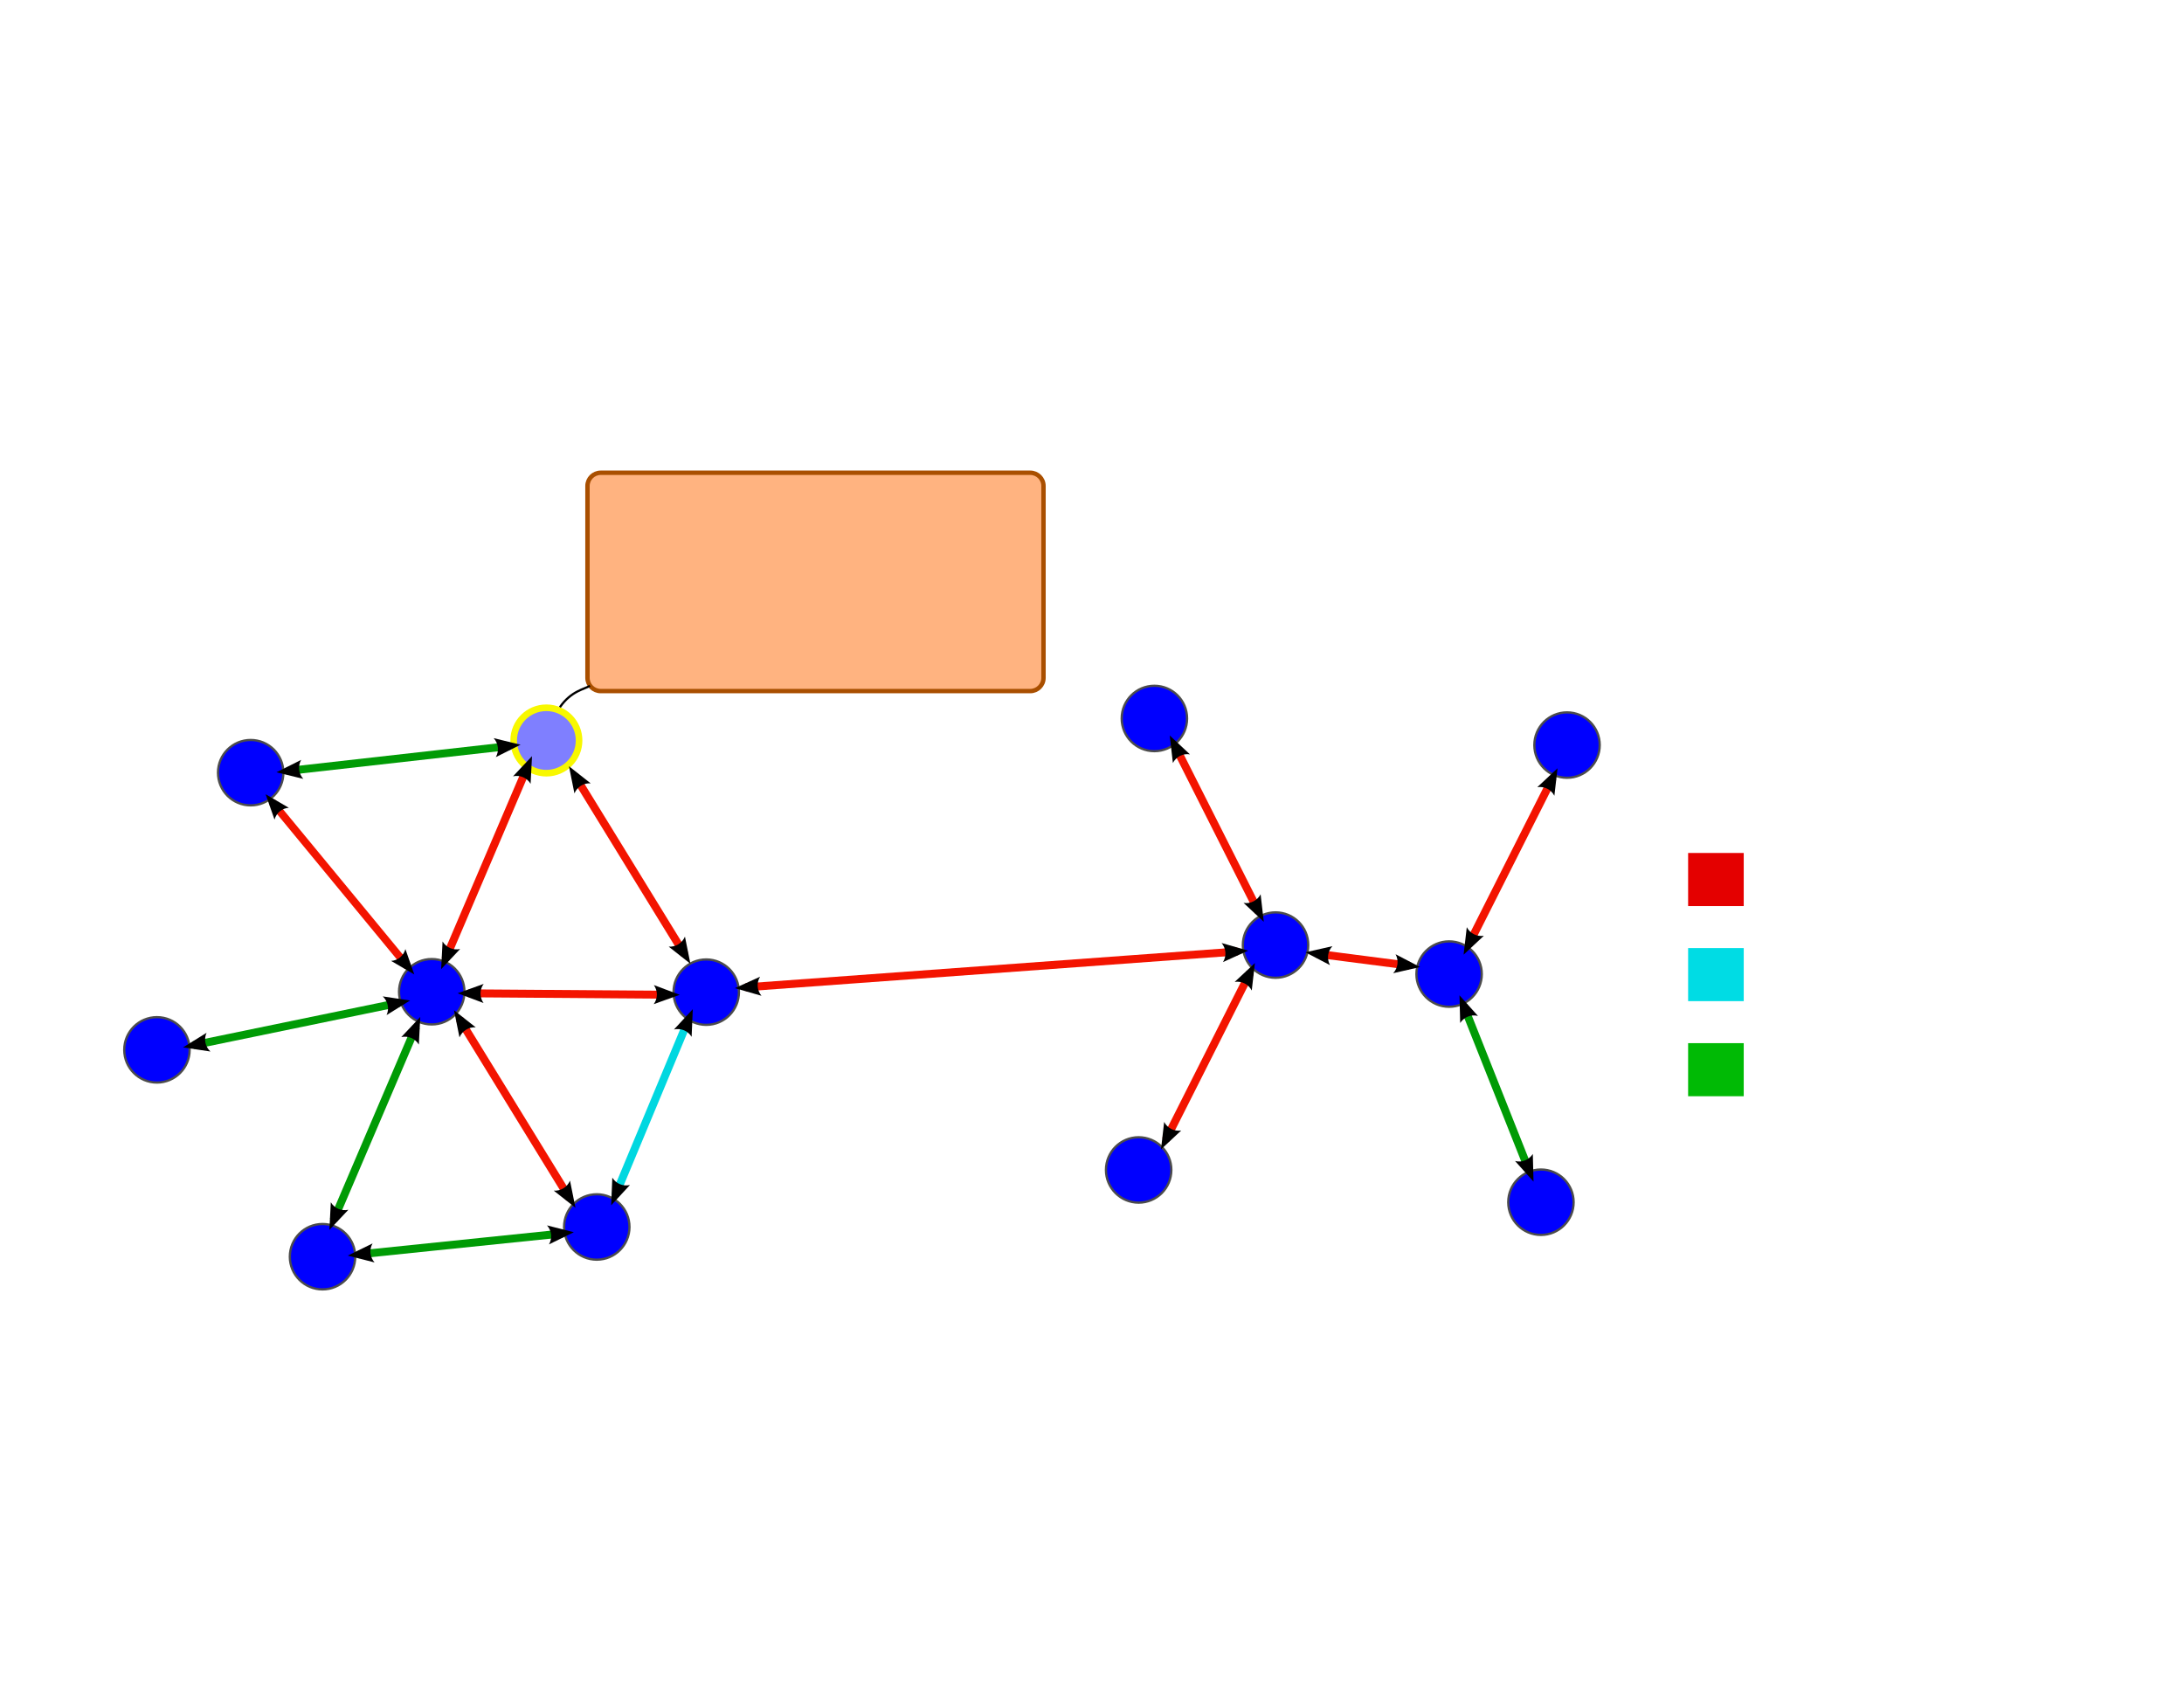
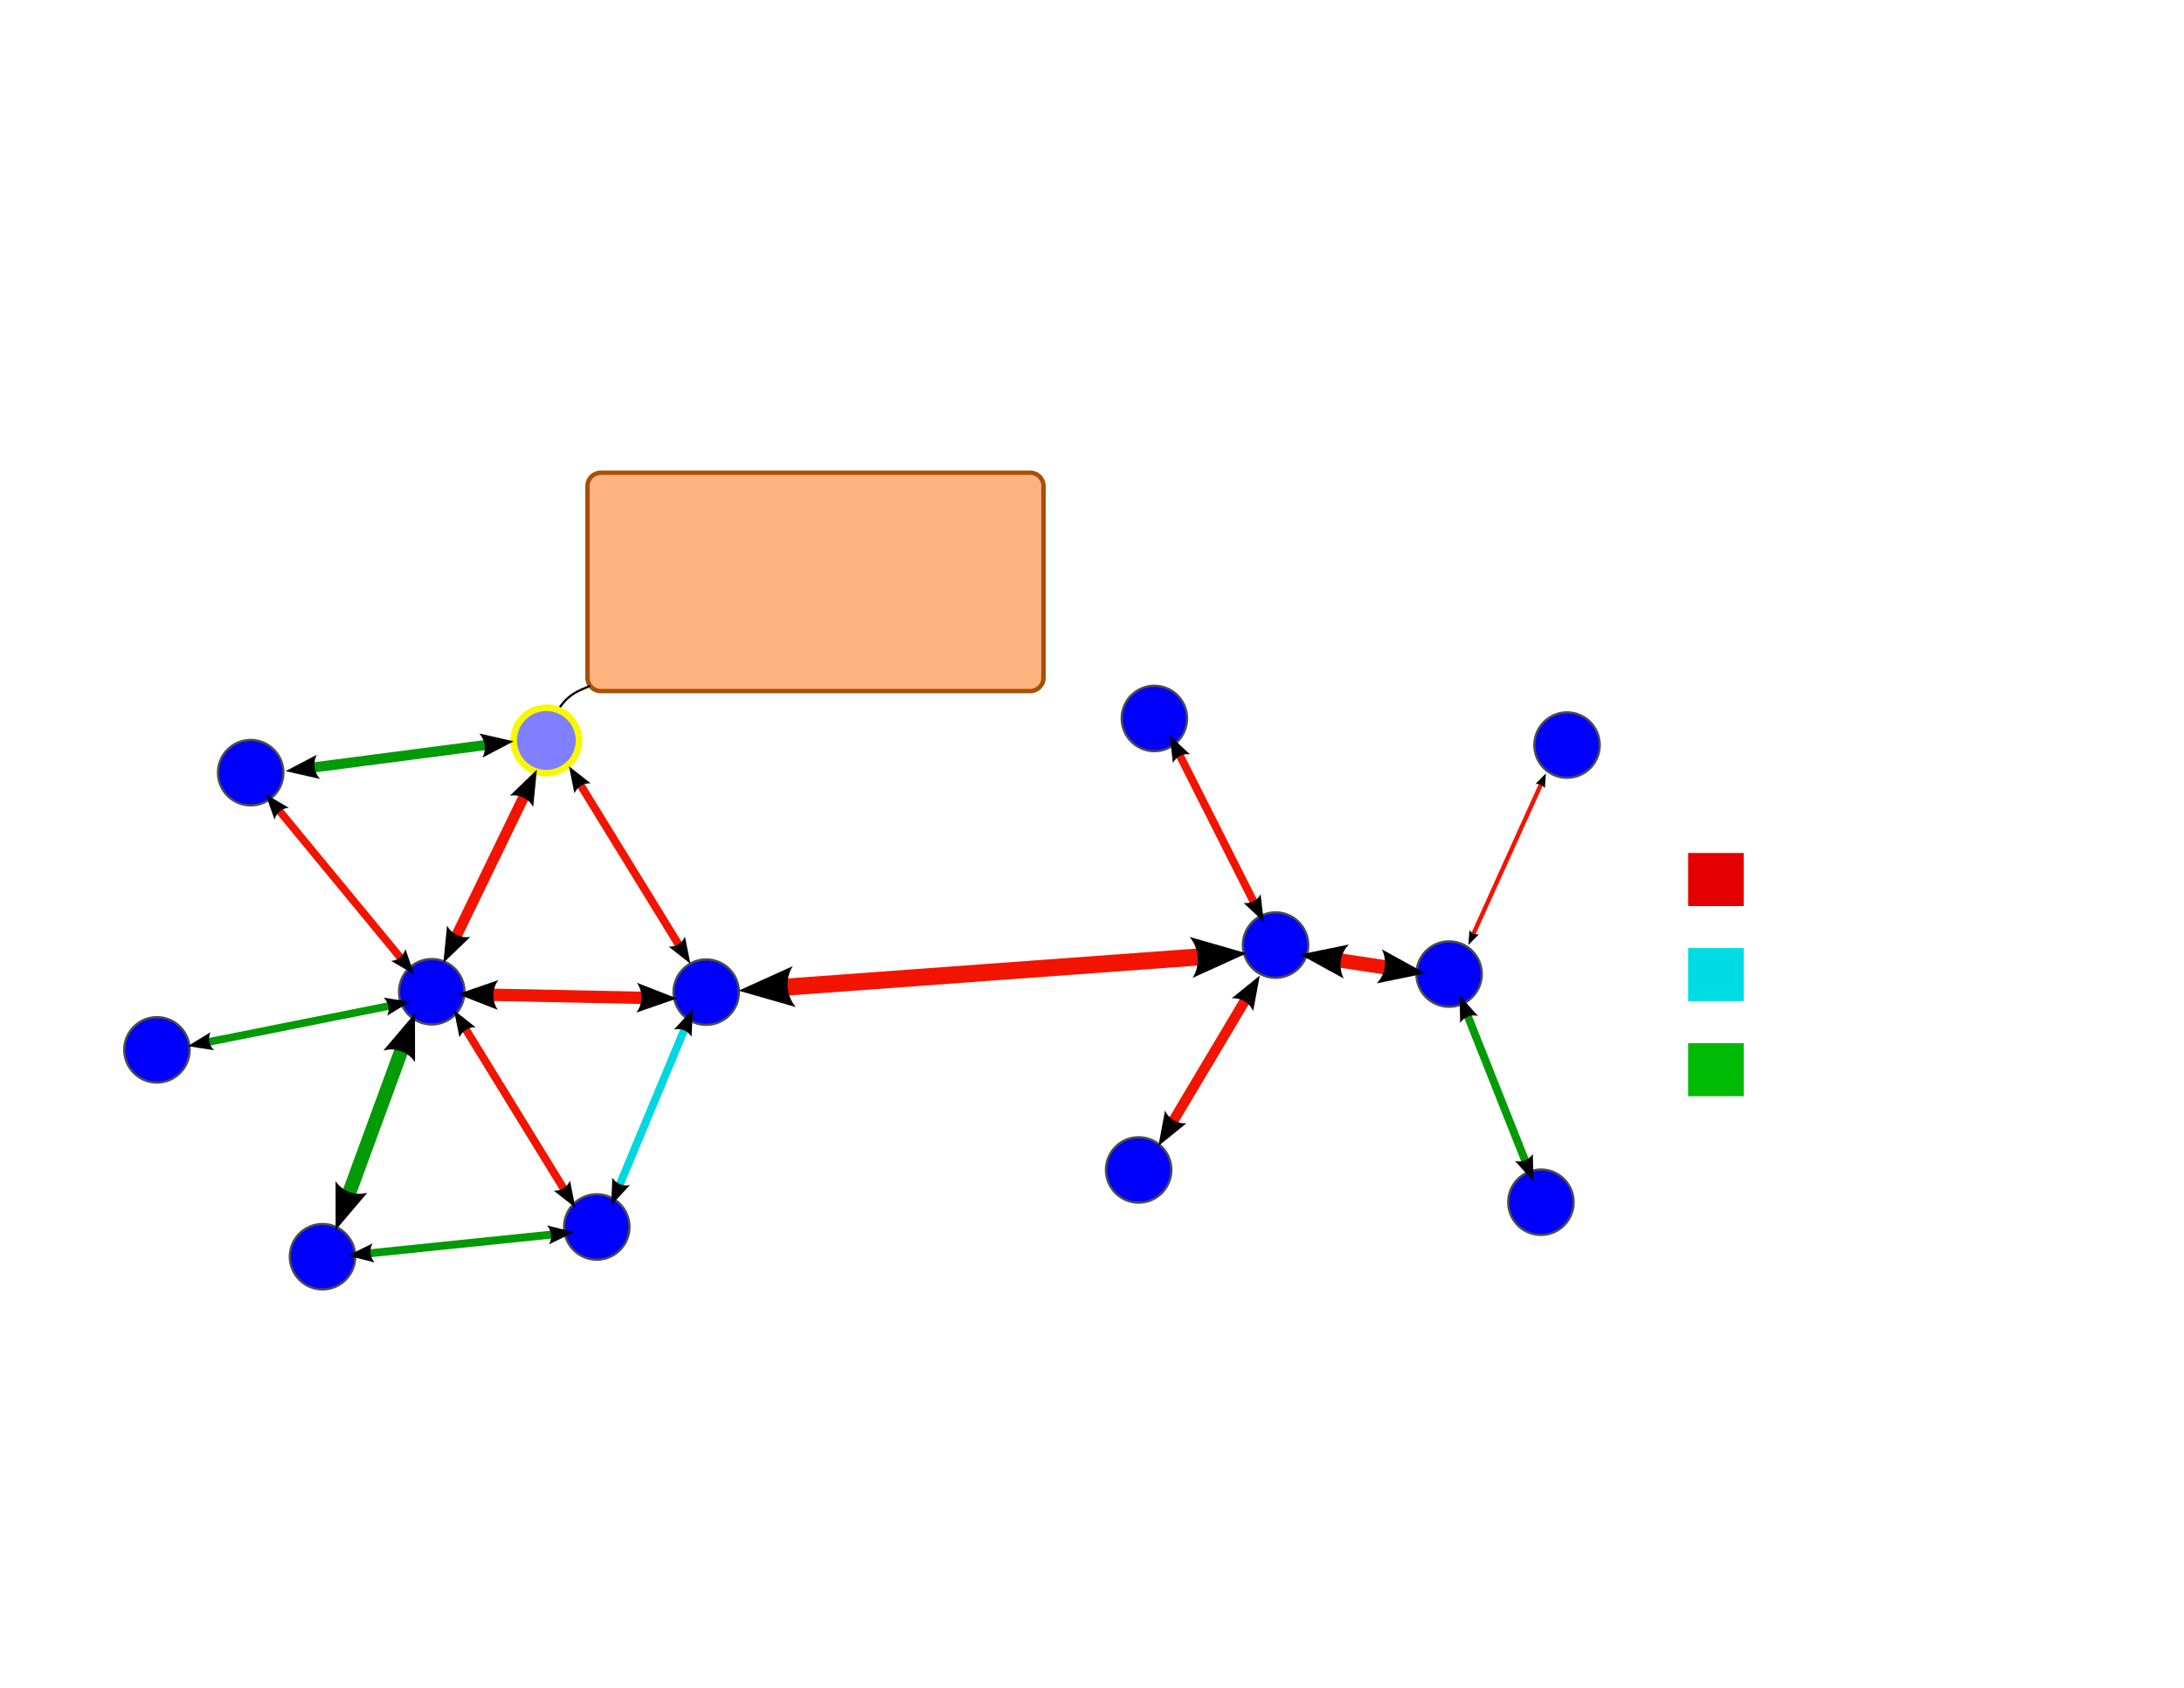
<svg xmlns="http://www.w3.org/2000/svg" width="990" height="765" id="svg2" version="1.0">
  <defs id="defs4">
    <marker orient="auto" refY="0.0" refX="0.0" id="Arrow1Lend" style="overflow:visible;">
      <path id="path3367" d="M 0.0,0.0 L 5.0,-5.0 L -12.5,0.0 L 5.0,5.0 L 0.0,0.0 z " style="fill-rule:evenodd;stroke:#000000;stroke-width:1.0pt;marker-start:none;" transform="scale(0.8) rotate(180) translate(12.5,0)" />
    </marker>
    <marker orient="auto" refY="0.0" refX="0.0" id="Arrow1Mstart" style="overflow:visible">
      <path id="path3370" d="M 0.0,0.0 L 5.0,-5.0 L -12.5,0.0 L 5.0,5.0 L 0.0,0.0 z " style="fill-rule:evenodd;stroke:#000000;stroke-width:1.0pt;marker-start:none" transform="scale(0.4) translate(10,0)" />
    </marker>
    <marker orient="auto" refY="0.0" refX="0.0" id="Arrow2Send" style="overflow:visible;">
      <path id="path3216" style="font-size:12.0;fill-rule:evenodd;stroke-width:0.625;stroke-linejoin:round;" d="M 8.719,4.034 L -2.207,0.016 L 8.719,-4.002 C 6.973,-1.63 6.983,1.616 8.719,4.034 z " transform="scale(0.3) rotate(180) translate(-2.3,0)" />
    </marker>
    <marker orient="auto" refY="0.0" refX="0.0" id="Arrow2Sstart" style="overflow:visible">
      <path id="path3213" style="font-size:12.0;fill-rule:evenodd;stroke-width:0.625;stroke-linejoin:round" d="M 8.719,4.034 L -2.207,0.016 L 8.719,-4.002 C 6.973,-1.63 6.983,1.616 8.719,4.034 z " transform="scale(0.3) translate(-2.3,0)" />
    </marker>
    <marker orient="auto" refY="0.0" refX="0.0" id="Arrow1Lstart" style="overflow:visible">
      <path id="path3183" d="M 0.0,0.0 L 5.0,-5.0 L -12.5,0.0 L 5.0,5.0 L 0.0,0.0 z " style="fill-rule:evenodd;stroke:#000000;stroke-width:1.0pt;marker-start:none" transform="scale(0.8) translate(12.5,0)" />
    </marker>
  </defs>
  <g id="layer1">
    <path style="opacity:1;color:#000000;fill:#0000ff;fill-opacity:1;fill-rule:nonzero;stroke:#4c4c4c;stroke-width:0.9;stroke-linecap:butt;stroke-linejoin:miter;marker:none;marker-start:none;marker-mid:none;marker-end:none;stroke-miterlimit:4;stroke-dasharray:none;stroke-dashoffset:0;stroke-opacity:1;visibility:visible;display:inline;overflow:visible;enable-background:accumulate" id="path3414" d="M 133 120 A 13 13 0 1 1  107,120 A 13 13 0 1 1  133 120 z" transform="matrix(1.14029,0,0,1.14029,-23.20211,213.3725)" />
    <path style="opacity:1;color:#000000;fill:#7f7fff;fill-opacity:1;fill-rule:nonzero;stroke:#f8f800;stroke-width:2.631;stroke-linecap:butt;stroke-linejoin:miter;marker:none;marker-start:none;marker-mid:none;marker-end:none;stroke-miterlimit:4;stroke-dasharray:none;stroke-dashoffset:0;stroke-opacity:1;visibility:visible;display:inline;overflow:visible;enable-background:accumulate" id="path3416" d="M 133 120 A 13 13 0 1 1  107,120 A 13 13 0 1 1  133 120 z" transform="matrix(1.14029,0,0,1.14029,110.8326,198.7805)" />
    <path style="opacity:1;color:#000000;fill:#0000ff;fill-opacity:1;fill-rule:nonzero;stroke:#4c4c4c;stroke-width:0.9;stroke-linecap:butt;stroke-linejoin:miter;marker:none;marker-start:none;marker-mid:none;marker-end:none;stroke-miterlimit:4;stroke-dasharray:none;stroke-dashoffset:0;stroke-opacity:1;visibility:visible;display:inline;overflow:visible;enable-background:accumulate" id="path3418" d="M 133 120 A 13 13 0 1 1  107,120 A 13 13 0 1 1  133 120 z" transform="matrix(1.14029,0,0,1.14029,-65.69334,339.0048)" />
    <path style="opacity:1;color:#000000;fill:#0000ff;fill-opacity:1;fill-rule:nonzero;stroke:#4c4c4c;stroke-width:0.9;stroke-linecap:butt;stroke-linejoin:miter;marker:none;marker-start:none;marker-mid:none;marker-end:none;stroke-miterlimit:4;stroke-dasharray:none;stroke-dashoffset:0;stroke-opacity:1;visibility:visible;display:inline;overflow:visible;enable-background:accumulate" id="path3420" d="M 133 120 A 13 13 0 1 1  107,120 A 13 13 0 1 1  133 120 z" transform="matrix(1.14029,0,0,1.14029,183.2954,312.8472)" />
    <path style="opacity:1;color:#000000;fill:#0000ff;fill-opacity:1;fill-rule:nonzero;stroke:#4c4c4c;stroke-width:0.9;stroke-linecap:butt;stroke-linejoin:miter;marker:none;marker-start:none;marker-mid:none;marker-end:none;stroke-miterlimit:4;stroke-dasharray:none;stroke-dashoffset:0;stroke-opacity:1;visibility:visible;display:inline;overflow:visible;enable-background:accumulate" id="path3422" d="M 133 120 A 13 13 0 1 1  107,120 A 13 13 0 1 1  133 120 z" transform="matrix(1.14029,0,0,1.14029,133.6819,419.2833)" />
    <path style="opacity:1;color:#000000;fill:#0000ff;fill-opacity:1;fill-rule:nonzero;stroke:#4c4c4c;stroke-width:0.9;stroke-linecap:butt;stroke-linejoin:miter;marker:none;marker-start:none;marker-mid:none;marker-end:none;stroke-miterlimit:4;stroke-dasharray:none;stroke-dashoffset:0;stroke-opacity:1;visibility:visible;display:inline;overflow:visible;enable-background:accumulate" id="path3424" d="M 133 120 A 13 13 0 1 1  107,120 A 13 13 0 1 1  133 120 z" transform="matrix(1.14029,0,0,1.14029,58.87114,312.6653)" />
    <path style="opacity:1;color:#000000;fill:#0000ff;fill-opacity:1;fill-rule:nonzero;stroke:#4c4c4c;stroke-width:0.9;stroke-linecap:butt;stroke-linejoin:miter;marker:none;marker-start:none;marker-mid:none;marker-end:none;stroke-miterlimit:4;stroke-dasharray:none;stroke-dashoffset:0;stroke-opacity:1;visibility:visible;display:inline;overflow:visible;enable-background:accumulate" id="path3426" d="M 133 120 A 13 13 0 1 1  107,120 A 13 13 0 1 1  133 120 z" transform="matrix(1.14029,0,0,1.14029,9.36593,432.7554)" />
    <path style="opacity:1;color:#000000;fill:#0000ff;fill-opacity:1;fill-rule:nonzero;stroke:#4c4c4c;stroke-width:0.9;stroke-linecap:butt;stroke-linejoin:miter;marker:none;marker-start:none;marker-mid:none;marker-end:none;stroke-miterlimit:4;stroke-dasharray:none;stroke-dashoffset:0;stroke-opacity:1;visibility:visible;display:inline;overflow:visible;enable-background:accumulate" id="path3428" d="M 133 120 A 13 13 0 1 1  107,120 A 13 13 0 1 1  133 120 z" transform="matrix(1.14029,0,0,1.14029,386.4449,188.8047)" />
    <path style="opacity:1;color:#000000;fill:#0000ff;fill-opacity:1;fill-rule:nonzero;stroke:#4c4c4c;stroke-width:0.9;stroke-linecap:butt;stroke-linejoin:miter;marker:none;marker-start:none;marker-mid:none;marker-end:none;stroke-miterlimit:4;stroke-dasharray:none;stroke-dashoffset:0;stroke-opacity:1;visibility:visible;display:inline;overflow:visible;enable-background:accumulate" id="path3430" d="M 133 120 A 13 13 0 1 1  107,120 A 13 13 0 1 1  133 120 z" transform="matrix(1.14029,0,0,1.14029,441.3692,291.5124)" />
    <path style="opacity:1;color:#000000;fill:#0000ff;fill-opacity:1;fill-rule:nonzero;stroke:#4c4c4c;stroke-width:0.9;stroke-linecap:butt;stroke-linejoin:miter;marker:none;marker-start:none;marker-mid:none;marker-end:none;stroke-miterlimit:4;stroke-dasharray:none;stroke-dashoffset:0;stroke-opacity:1;visibility:visible;display:inline;overflow:visible;enable-background:accumulate" id="path3432" d="M 133 120 A 13 13 0 1 1  107,120 A 13 13 0 1 1  133 120 z" transform="matrix(1.14029,0,0,1.14029,573.4957,200.8668)" />
    <path style="opacity:1;color:#000000;fill:#0000ff;fill-opacity:1;fill-rule:nonzero;stroke:#4c4c4c;stroke-width:0.9;stroke-linecap:butt;stroke-linejoin:miter;marker:none;marker-start:none;marker-mid:none;marker-end:none;stroke-miterlimit:4;stroke-dasharray:none;stroke-dashoffset:0;stroke-opacity:1;visibility:visible;display:inline;overflow:visible;enable-background:accumulate" id="path3434" d="M 133 120 A 13 13 0 1 1  107,120 A 13 13 0 1 1  133 120 z" transform="matrix(1.14029,0,0,1.14029,561.6656,408.0647)" />
    <path style="opacity:1;color:#000000;fill:#0000ff;fill-opacity:1;fill-rule:nonzero;stroke:#4c4c4c;stroke-width:0.9;stroke-linecap:butt;stroke-linejoin:miter;marker:none;marker-start:none;marker-mid:none;marker-end:none;stroke-miterlimit:4;stroke-dasharray:none;stroke-dashoffset:0;stroke-opacity:1;visibility:visible;display:inline;overflow:visible;enable-background:accumulate" id="path3436" d="M 133 120 A 13 13 0 1 1  107,120 A 13 13 0 1 1  133 120 z" transform="matrix(1.14029,0,0,1.14029,520.0415,304.6562)" />
    <path style="opacity:1;color:#000000;fill:#0000ff;fill-opacity:1;fill-rule:nonzero;stroke:#4c4c4c;stroke-width:0.9;stroke-linecap:butt;stroke-linejoin:miter;marker:none;marker-start:none;marker-mid:none;marker-end:none;stroke-miterlimit:4;stroke-dasharray:none;stroke-dashoffset:0;stroke-opacity:1;visibility:visible;display:inline;overflow:visible;enable-background:accumulate" id="path3438" d="M 133 120 A 13 13 0 1 1  107,120 A 13 13 0 1 1  133 120 z" transform="matrix(1.14029,0,0,1.14029,379.313,393.4339)" />
-     <path style="fill:none;fill-rule:evenodd;stroke:#009b05;stroke-width:3.592;stroke-linecap:butt;stroke-linejoin:miter;marker-start:url(#Arrow2Sstart);marker-end:url(#Arrow2Send);stroke-miterlimit:4;stroke-dasharray:none;stroke-opacity:1" d="M 130.125,349.471 C 163.797,345.681 197.47,341.892 231.142,338.103" id="path3440" />
+     <path style="fill:none;fill-rule:evenodd;stroke:#009b05;stroke-width:4.592;stroke-linecap:butt;stroke-linejoin:miter;marker-start:url(#Arrow2Sstart);marker-end:url(#Arrow2Send);stroke-miterlimit:4;stroke-dasharray:none;stroke-opacity:1" d="M 135.6,348.688 C 165.968,344.73 196.336,340.771 226.704,336.813" id="path3440" />
    <path style="fill:none;fill-rule:evenodd;stroke:#009b05;stroke-width:3.592;stroke-linecap:butt;stroke-linejoin:miter;marker-start:url(#Arrow2Sstart);marker-end:url(#Arrow2Send);stroke-miterlimit:4;stroke-dasharray:none;stroke-opacity:1" d="M 162.457,568.572 C 193.4,565.383 224.343,562.194 255.285,559.006" id="path3442" />
-     <path style="fill:none;fill-rule:evenodd;stroke:#009b05;stroke-width:3.592;stroke-linecap:butt;stroke-linejoin:miter;marker-start:url(#Arrow2Sstart);marker-end:url(#Arrow2Send);stroke-miterlimit:4;stroke-dasharray:none;stroke-opacity:1" d="M 87.73,473.73 C 118.866,467.307 150.001,460.884 181.137,454.461" id="path3444" />
-     <path style="fill:#ff0000;fill-rule:evenodd;stroke:#f31400;stroke-width:3.592;stroke-linecap:butt;stroke-linejoin:miter;marker-start:url(#Arrow2Sstart);marker-end:url(#Arrow2Send);stroke-miterlimit:4;stroke-dasharray:none;stroke-opacity:1" d="M 212.304,450.209 C 242.626,450.428 272.948,450.647 303.271,450.866" id="path3446" />
+     <path style="fill:none;fill-rule:evenodd;stroke:#009b05;stroke-width:3.46;stroke-linecap:butt;stroke-linejoin:miter;marker-start:url(#Arrow2Sstart);marker-end:url(#Arrow2Send);stroke-miterlimit:4;stroke-dasharray:none;stroke-opacity:1" d="M 89.701,473.218 C 120.213,467.136 150.726,461.055 181.238,454.973" id="path3444" />
+     <path style="fill:#ff0000;fill-rule:evenodd;stroke:#f31400;stroke-width:5.601;stroke-linecap:butt;stroke-linejoin:miter;marker-start:url(#Arrow2Sstart);marker-end:url(#Arrow2Send);stroke-miterlimit:4;stroke-dasharray:none;stroke-opacity:1" d="M 215.027,450.712 C 243.14,451.286 271.254,451.861 299.367,452.435" id="path3446" />
    <path style="fill:#ff0000;fill-rule:evenodd;stroke:#f31400;stroke-width:3.592;stroke-linecap:butt;stroke-linejoin:miter;marker-start:url(#Arrow2Sstart);marker-end:url(#Arrow2Send);stroke-miterlimit:4;stroke-dasharray:none;stroke-opacity:1" d="M 208.363,462.014 C 225.007,489.1 241.651,516.187 258.296,543.273" id="path3448" />
-     <path style="fill:none;fill-rule:evenodd;stroke:#009b05;stroke-width:3.592;stroke-linecap:butt;stroke-linejoin:miter;marker-start:url(#Arrow2Sstart);marker-end:url(#Arrow2Send);stroke-miterlimit:4;stroke-dasharray:none;stroke-opacity:1" d="M 188.613,465.394 C 176.144,494.585 163.676,523.777 151.208,552.968" id="path3450" />
-     <path style="fill:#ff0000;fill-rule:evenodd;stroke:#f31400;stroke-width:3.592;stroke-linecap:butt;stroke-linejoin:miter;marker-start:url(#Arrow2Sstart);marker-end:url(#Arrow2Send);stroke-miterlimit:4;stroke-dasharray:none;stroke-opacity:1" d="M 239.271,347.2 C 226.803,376.391 214.334,405.583 201.866,434.774" id="path3452" />
+     <path style="fill:none;fill-rule:evenodd;stroke:#009b05;stroke-width:6.351;stroke-linecap:butt;stroke-linejoin:miter;marker-start:url(#Arrow2Sstart);marker-end:url(#Arrow2Send);stroke-miterlimit:4;stroke-dasharray:none;stroke-opacity:1" d="M 185.188,467.325 C 175.147,494.7 165.106,522.075 155.065,549.45" id="path3450" />
+     <path style="fill:#ff0000;fill-rule:evenodd;stroke:#f31400;stroke-width:4.872;stroke-linecap:butt;stroke-linejoin:miter;marker-start:url(#Arrow2Sstart);marker-end:url(#Arrow2Send);stroke-miterlimit:4;stroke-dasharray:none;stroke-opacity:1" d="M 240.52,354.777 C 228.288,380.017 216.055,405.257 203.823,430.497" id="path3452" />
    <path style="fill:#ff0000;fill-rule:evenodd;stroke:#f31400;stroke-width:3.489;stroke-linecap:butt;stroke-linejoin:miter;marker-start:url(#Arrow2Sstart);marker-end:url(#Arrow2Send);stroke-miterlimit:4;stroke-dasharray:none;stroke-opacity:1" d="M 123.425,363.613 C 143.879,388.42 164.333,413.227 184.787,438.034" id="path3454" />
    <path style="fill:#ff0000;fill-rule:evenodd;stroke:#f31400;stroke-width:3.592;stroke-linecap:butt;stroke-linejoin:miter;marker-start:url(#Arrow2Sstart);marker-end:url(#Arrow2Send);stroke-miterlimit:4;stroke-dasharray:none;stroke-opacity:1" d="M 532.434,337.673 C 545.178,362.936 557.922,388.2 570.666,413.463" id="path3456" />
-     <path style="fill:#ff0000;fill-rule:evenodd;stroke:#f31400;stroke-width:3.592;stroke-linecap:butt;stroke-linejoin:miter;marker-start:url(#Arrow2Sstart);marker-end:url(#Arrow2Send);stroke-miterlimit:4;stroke-dasharray:none;stroke-opacity:1" d="M 566.678,440.822 C 553.934,466.085 541.19,491.349 528.447,516.613" id="path3458" />
-     <path style="fill:#ff0000;fill-rule:evenodd;stroke:#f31400;stroke-width:3.592;stroke-linecap:butt;stroke-linejoin:miter;marker-start:url(#Arrow2Sstart);marker-end:url(#Arrow2Send);stroke-miterlimit:4;stroke-dasharray:none;stroke-opacity:1" d="M 703.856,352.56 C 691.112,377.824 678.368,403.087 665.624,428.351" id="path3460" />
+     <path style="fill:#ff0000;fill-rule:evenodd;stroke:#f31400;stroke-width:4.695;stroke-linecap:butt;stroke-linejoin:miter;marker-start:url(#Arrow2Sstart);marker-end:url(#Arrow2Send);stroke-miterlimit:4;stroke-dasharray:none;stroke-opacity:1" d="M 567.83,447.631 C 554.664,469.737 541.497,491.842 528.33,513.948" id="path3458" />
+     <path style="fill:#ff0000;fill-rule:evenodd;stroke:#f31400;stroke-width:1.958;stroke-linecap:butt;stroke-linejoin:miter;marker-start:url(#Arrow2Sstart);marker-end:url(#Arrow2Send);stroke-miterlimit:4;stroke-dasharray:none;stroke-opacity:1" d="M 699.679,352.931 C 688.683,377.257 677.688,401.582 666.693,425.907" id="path3460" />
    <path style="fill:none;fill-rule:evenodd;stroke:#009b05;stroke-width:3.592;stroke-linecap:butt;stroke-linejoin:miter;marker-start:url(#Arrow2Sstart);marker-end:url(#Arrow2Send);stroke-miterlimit:4;stroke-dasharray:none;stroke-opacity:1" d="M 663.387,455.627 C 673.369,480.768 683.351,505.909 693.332,531.051" id="path3462" />
-     <path style="fill:#ff0000;fill-rule:evenodd;stroke:#f31400;stroke-width:3.592;stroke-linecap:butt;stroke-linejoin:miter;marker-start:url(#Arrow2Sstart);marker-end:url(#Arrow2Send);stroke-miterlimit:4;stroke-dasharray:none;stroke-opacity:1" d="M 638.917,437.703 C 624.803,435.881 610.689,434.059 596.575,432.236" id="path3464" />
+     <path style="fill:#ff0000;fill-rule:evenodd;stroke:#f31400;stroke-width:6.476;stroke-linecap:butt;stroke-linejoin:miter;marker-start:url(#Arrow2Sstart);marker-end:url(#Arrow2Send);stroke-miterlimit:4;stroke-dasharray:none;stroke-opacity:1" d="M 637.516,439.886 C 624.336,437.894 611.156,435.902 597.977,433.908" id="path3464" />
    <path style="fill:#ff0000;fill-rule:evenodd;stroke:#f31400;stroke-width:3.592;stroke-linecap:butt;stroke-linejoin:miter;marker-start:url(#Arrow2Sstart);marker-end:url(#Arrow2Send);stroke-miterlimit:4;stroke-dasharray:none;stroke-opacity:1" d="M 260.469,351.421 C 277.113,378.507 293.758,405.594 310.402,432.68" id="path3466" />
    <path style="fill:none;fill-rule:evenodd;stroke:#00d7e0;stroke-width:3.592;stroke-linecap:butt;stroke-linejoin:miter;marker-start:url(#Arrow2Sstart);marker-end:url(#Arrow2Send);stroke-miterlimit:4;stroke-dasharray:none;stroke-opacity:1" d="M 312.188,461.886 C 301.088,488.526 289.988,515.166 278.887,541.806" id="path3468" />
-     <path style="fill:#ff0000;fill-rule:evenodd;stroke:#f31400;stroke-width:3.592;stroke-linecap:butt;stroke-linejoin:miter;marker-start:url(#Arrow2Sstart);marker-end:url(#Arrow2Send);stroke-miterlimit:4;stroke-dasharray:none;stroke-opacity:1" d="M 337.966,447.497 C 412.298,442.08 486.63,436.663 560.963,431.246" id="path3470" />
+     <path style="fill:#ff0000;fill-rule:evenodd;stroke:#f31400;stroke-width:7.723;stroke-linecap:butt;stroke-linejoin:miter;marker-start:url(#Arrow2Sstart);marker-end:url(#Arrow2Send);stroke-miterlimit:4;stroke-dasharray:none;stroke-opacity:1" d="M 345.212,448.216 C 415.059,443.107 484.906,437.998 554.752,432.889" id="path3470" />
    <flowRoot xml:space="preserve" id="flowRoot3538" transform="matrix(2.052522,0,0,2.052522,-80.96367,96.46779)">
      <flowRegion id="flowRegion3540">
        <rect id="rect3542" width="237.806" height="17.602" x="135.222" y="257.27" />
      </flowRegion>
      <flowPara id="flowPara3544">Colored graph, showing highlighted node</flowPara>
    </flowRoot>
    <g id="g15272" transform="matrix(2.052522,0,0,2.052522,-1009.343,273.6708)">
      <rect y="55.021" x="864.577" height="11.723" width="12.281" id="rect12343" style="opacity:1;color:#000000;fill:#e40000;fill-opacity:1;fill-rule:nonzero;stroke:none;stroke-width:1.7;stroke-linecap:butt;stroke-linejoin:miter;marker:none;marker-start:none;marker-mid:none;marker-end:none;stroke-miterlimit:4;stroke-dasharray:none;stroke-dashoffset:0;stroke-opacity:1;visibility:visible;display:inline;overflow:visible;enable-background:accumulate" />
      <flowRoot transform="translate(-0.2590458,-0.7326923)" style="text-align:center;text-anchor:middle;fill:#000000;fill-opacity:1" id="flowRoot11366" xml:space="preserve">
        <flowRegion id="flowRegion11368">
          <rect style="text-align:center;text-anchor:middle;fill:#000000;fill-opacity:1" y="55.754" x="866.042" height="12.456" width="10.258" id="rect11370" />
        </flowRegion>
        <flowPara id="flowPara11372">X</flowPara>
      </flowRoot>
    </g>
    <g id="g20479" transform="matrix(2.052522,0,0,2.052522,-947.6663,104.5911)">
      <rect y="158.396" x="834.528" height="11.723" width="12.281" id="rect13314" style="color:#000000;fill:#00dce4;fill-opacity:1;fill-rule:nonzero;stroke:none;stroke-width:1.7;stroke-linecap:butt;stroke-linejoin:miter;marker:none;marker-start:none;marker-mid:none;marker-end:none;stroke-miterlimit:4;stroke-dasharray:none;stroke-dashoffset:0;stroke-opacity:1;visibility:visible;display:inline;overflow:visible;enable-background:accumulate" />
      <flowRoot transform="translate(-30.30836,102.6419)" style="text-align:center;text-anchor:middle;fill:#000000;fill-opacity:1" id="flowRoot13316" xml:space="preserve">
        <flowRegion id="flowRegion13318">
          <rect style="text-align:center;text-anchor:middle;fill:#000000;fill-opacity:1" y="55.754" x="866.042" height="12.456" width="10.258" id="rect13320" />
        </flowRegion>
        <flowPara id="flowPara13322">X</flowPara>
      </flowRoot>
    </g>
    <g id="g15286" transform="matrix(2.052522,0,0,2.052522,-1009.742,273.6708)">
      <rect y="97.017" x="864.771" height="11.723" width="12.281" id="rect14293" style="opacity:1;color:#000000;fill:#00ba05;fill-opacity:1;fill-rule:nonzero;stroke:none;stroke-width:1.7;stroke-linecap:butt;stroke-linejoin:miter;marker:none;marker-start:none;marker-mid:none;marker-end:none;stroke-miterlimit:4;stroke-dasharray:none;stroke-dashoffset:0;stroke-opacity:1;visibility:visible;display:inline;overflow:visible;enable-background:accumulate" />
      <flowRoot transform="translate(-6.4460335e-2,41.26343)" style="text-align:center;text-anchor:middle;fill:#000000;fill-opacity:1" id="flowRoot14295" xml:space="preserve">
        <flowRegion id="flowRegion14297">
          <rect style="text-align:center;text-anchor:middle;fill:#000000;fill-opacity:1" y="55.754" x="866.042" height="12.456" width="10.258" id="rect14299" />
        </flowRegion>
        <flowPara id="flowPara14301">X</flowPara>
      </flowRoot>
    </g>
    <flowRoot xml:space="preserve" id="flowRoot15293" style="font-size:10px;font-style:normal;font-variant:normal;font-weight:normal;font-stretch:normal;text-align:start;line-height:125%;writing-mode:lr-tb;text-anchor:start;font-family:Arial" transform="matrix(2.052522,0,0,2.052522,-959.1186,111.7378)">
      <flowRegion id="flowRegion15295">
        <rect id="rect15297" width="106.24" height="21.981" x="857.25" y="134.885" style="font-size:10px;font-style:normal;font-variant:normal;font-weight:normal;font-stretch:normal;text-align:start;line-height:125%;writing-mode:lr-tb;text-anchor:start;font-family:Arial" />
      </flowRegion>
      <flowPara id="flowPara15299">Prebend sales</flowPara>
    </flowRoot>
    <flowRoot xml:space="preserve" id="flowRoot15301" style="font-size:10px;font-style:normal;font-variant:normal;font-weight:normal;font-stretch:normal;text-align:start;line-height:125%;writing-mode:lr-tb;text-anchor:start;font-family:Arial" transform="matrix(2.052522,0,0,2.052522,-959.0384,198.0829)">
      <flowRegion id="flowRegion15303">
        <rect id="rect15305" width="106.24" height="21.981" x="857.25" y="134.885" style="font-size:10px;font-style:normal;font-variant:normal;font-weight:normal;font-stretch:normal;text-align:start;line-height:125%;writing-mode:lr-tb;text-anchor:start;font-family:Arial" />
      </flowRegion>
      <flowPara id="flowPara15307">Land sales</flowPara>
    </flowRoot>
    <flowRoot xml:space="preserve" id="flowRoot15309" style="font-size:10px;font-style:normal;font-variant:normal;font-weight:normal;font-stretch:normal;text-align:start;line-height:125%;writing-mode:lr-tb;text-anchor:start;font-family:Arial" transform="matrix(2.052522,0,0,2.052522,-957.505,155.177)">
      <flowRegion id="flowRegion15311">
        <rect id="rect15313" width="106.24" height="21.981" x="857.25" y="134.885" style="font-size:10px;font-style:normal;font-variant:normal;font-weight:normal;font-stretch:normal;text-align:start;line-height:125%;writing-mode:lr-tb;text-anchor:start;font-family:Arial" />
      </flowRegion>
      <flowPara id="flowPara15315">Apprenticeships</flowPara>
    </flowRoot>
    <g id="g4555" transform="translate(9.325651,-18.13321)">
      <rect ry="6" y="232.402" x="256.973" height="98.956" width="206.719" id="rect3584" style="opacity:1;color:#000000;fill:#ffb380;fill-opacity:1;fill-rule:nonzero;stroke:#a94f00;stroke-width:2;stroke-linecap:butt;stroke-linejoin:round;marker:none;marker-start:none;marker-mid:none;marker-end:none;stroke-miterlimit:4.5;stroke-dasharray:none;stroke-dashoffset:0;stroke-opacity:1;visibility:visible;display:inline;overflow:visible;enable-background:accumulate" />
      <flowRoot transform="translate(9.843742,-13.98848)" id="flowRoot3566" xml:space="preserve">
        <flowRegion id="flowRegion3568">
          <rect y="250.017" x="253.865" height="96.365" width="199.983" id="rect3570" />
        </flowRegion>
        <flowPara id="flowPara3572">Anu-aballit 14 (Anu-father/Anu-clan)</flowPara>
        <flowPara id="flowPara3580"> - Seal: S3456</flowPara>
        <flowPara id="flowPara3582"> - Cites:</flowPara>
        <flowPara id="flowPara3574">    - P123456</flowPara>
        <flowPara id="flowPara3576">    - P234567</flowPara>
        <flowPara id="flowPara3578">    - P345678</flowPara>
      </flowRoot>
    </g>
    <path style="fill:none;fill-rule:evenodd;stroke:#000000;stroke-width:1;stroke-linecap:butt;stroke-linejoin:miter;marker-start:none;marker-end:none;stroke-miterlimit:4;stroke-dasharray:none;stroke-opacity:1" d="M 267.407,310.826 C 265.114,312.338 258.936,313.074 253.794,320.544" id="path5536" />
  </g>
</svg>
